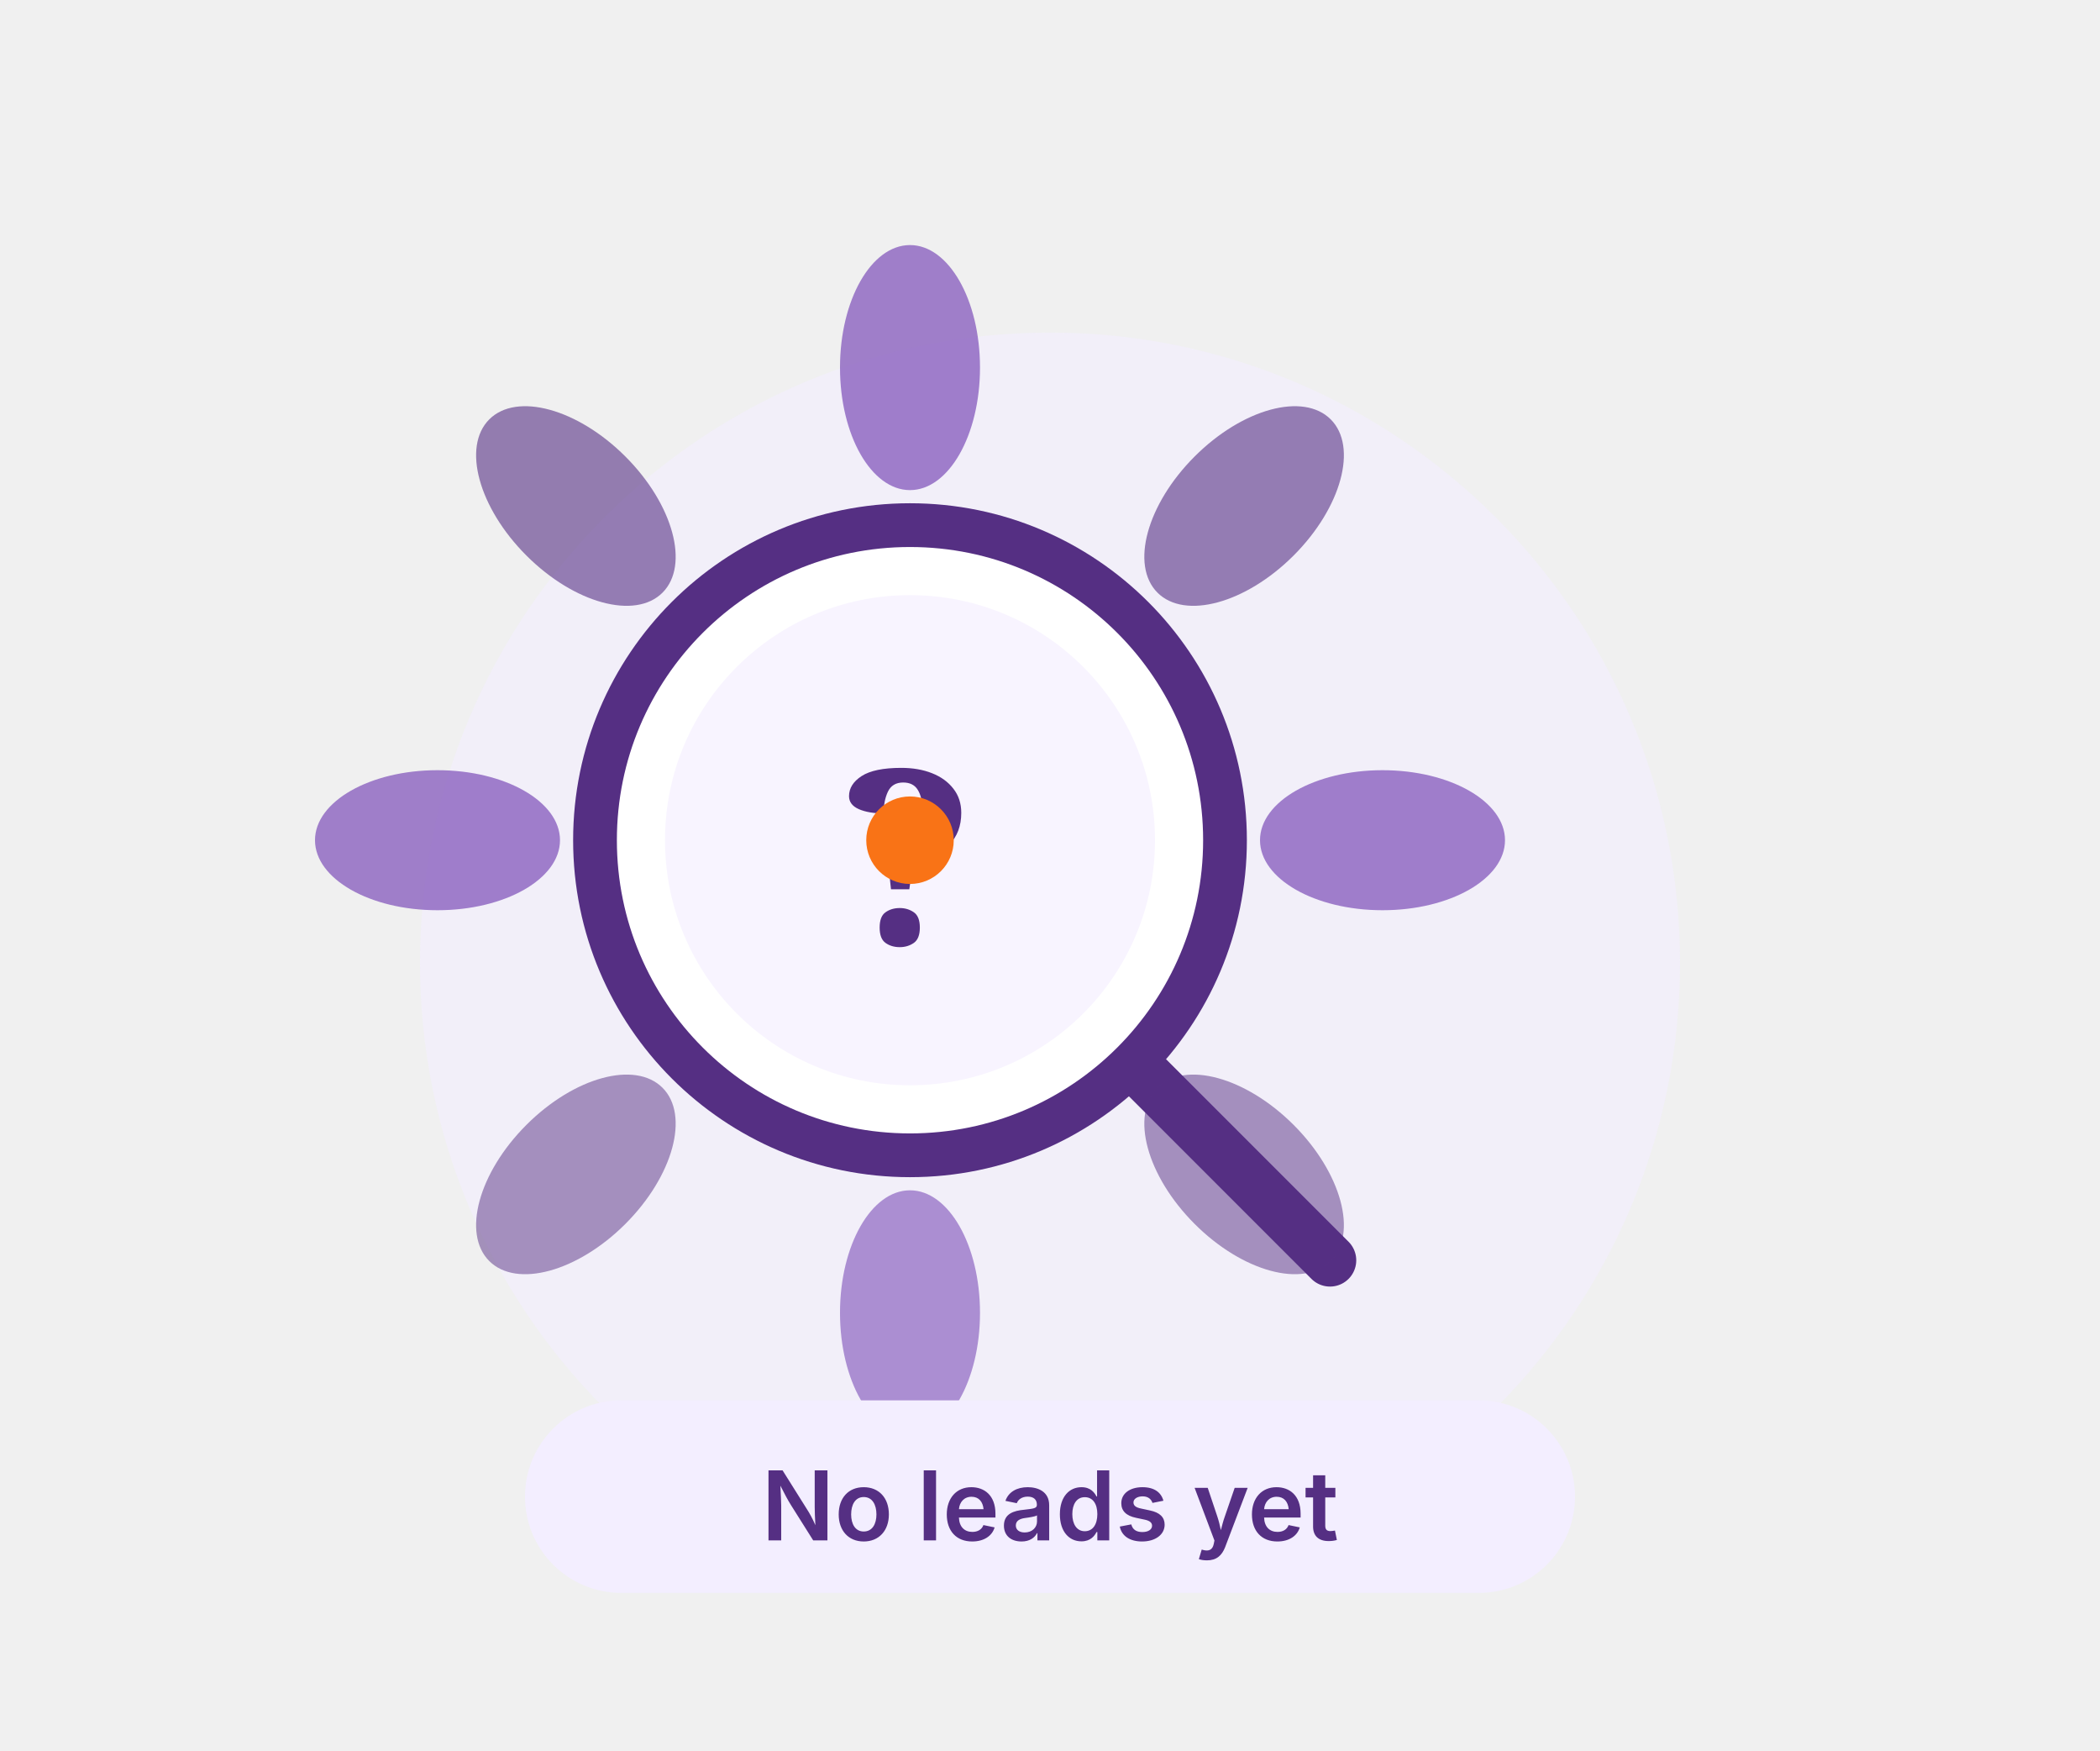
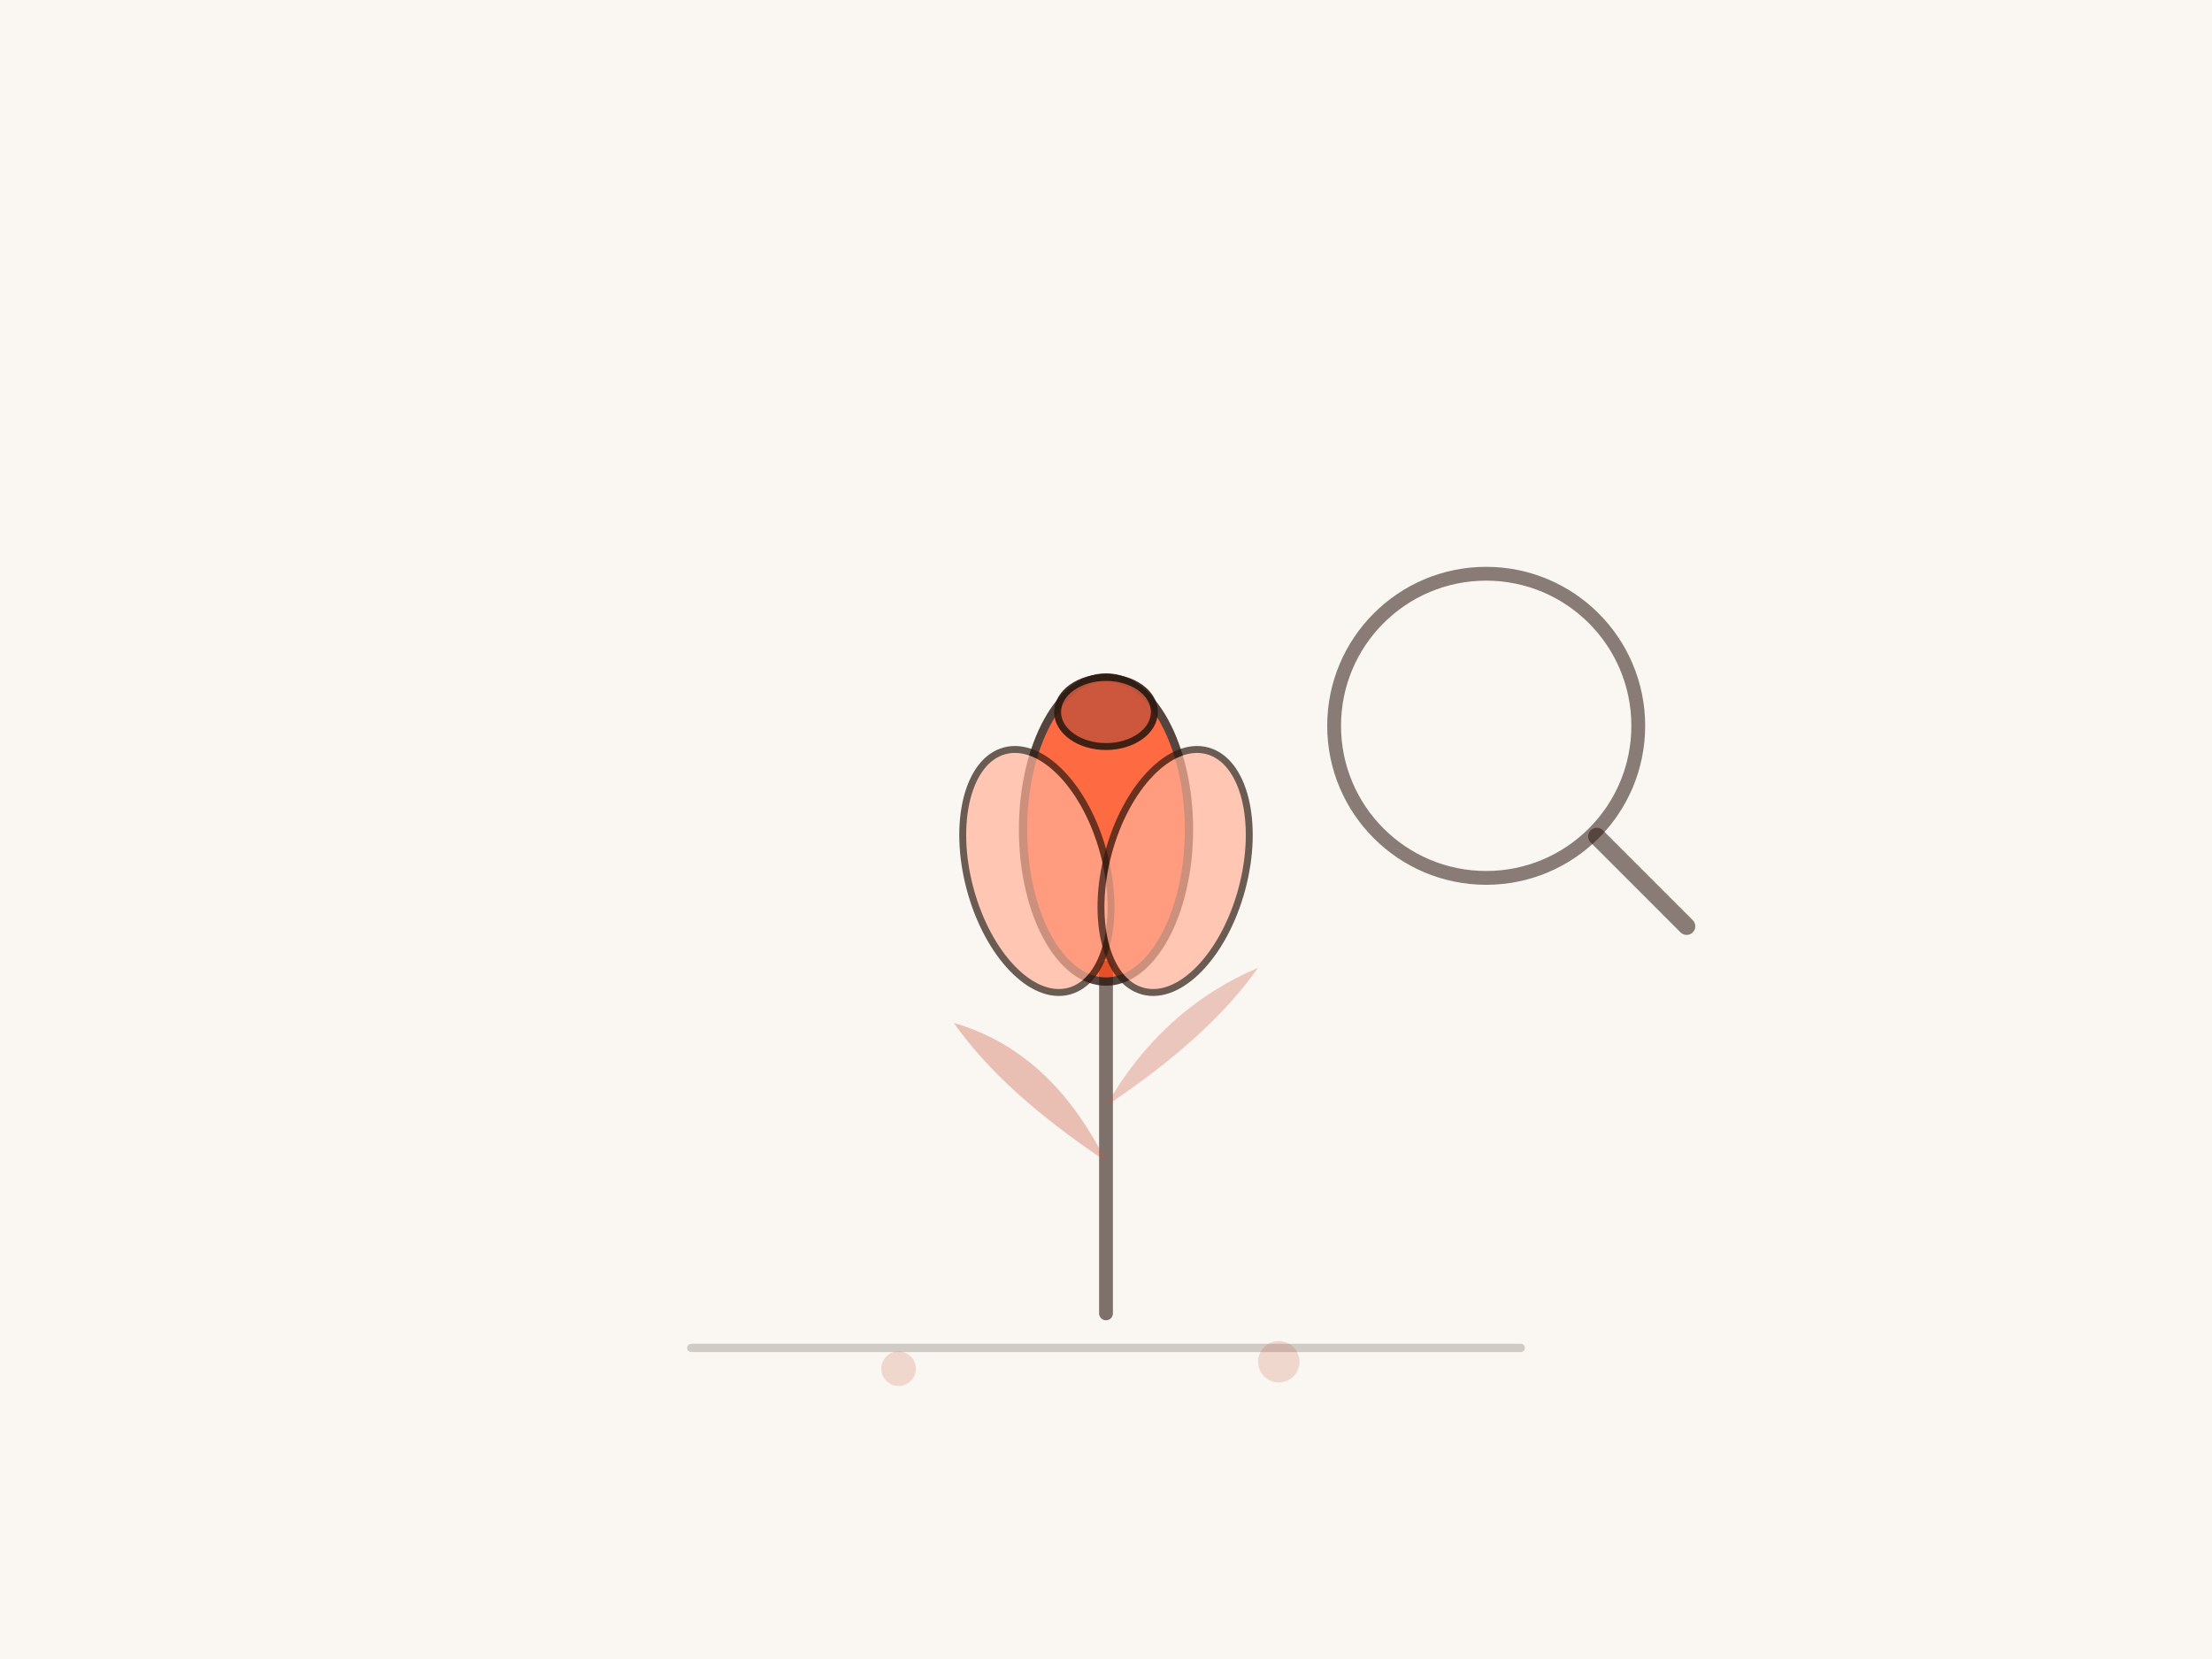
- <svg xmlns="http://www.w3.org/2000/svg" viewBox="0 0 240 200" fill="none">
-   <circle cx="120" cy="110" r="72" fill="#f3eeff" opacity="0.6" />
-   <circle cx="104" cy="96" r="36" fill="#fff" stroke="#552f83" stroke-width="5" />
-   <circle cx="104" cy="96" r="28" fill="#f8f4ff" />
-   <text x="96" y="108" font-family="Georgia, serif" font-size="28" font-weight="bold" fill="#552f83">?</text>
-   <line x1="130" y1="122" x2="152" y2="144" stroke="#552f83" stroke-width="6" stroke-linecap="round" />
-   <ellipse cx="104" cy="42" rx="8" ry="14" fill="#7c4db8" opacity="0.7" />
-   <ellipse cx="104" cy="42" rx="8" ry="14" fill="#552f83" opacity="0.6" transform="rotate(45 104 96)" />
-   <ellipse cx="104" cy="42" rx="8" ry="14" fill="#7c4db8" opacity="0.7" transform="rotate(90 104 96)" />
-   <ellipse cx="104" cy="42" rx="8" ry="14" fill="#552f83" opacity="0.5" transform="rotate(135 104 96)" />
-   <ellipse cx="104" cy="42" rx="8" ry="14" fill="#7c4db8" opacity="0.6" transform="rotate(180 104 96)" />
-   <ellipse cx="104" cy="42" rx="8" ry="14" fill="#552f83" opacity="0.5" transform="rotate(225 104 96)" />
-   <ellipse cx="104" cy="42" rx="8" ry="14" fill="#7c4db8" opacity="0.7" transform="rotate(270 104 96)" />
-   <ellipse cx="104" cy="42" rx="8" ry="14" fill="#552f83" opacity="0.6" transform="rotate(315 104 96)" />
-   <circle cx="104" cy="96" r="5" fill="#f97316" />
-   <rect x="60" y="160" width="120" height="22" rx="11" fill="#f3eeff" />
-   <text x="120" y="176" text-anchor="middle" font-family="Inter, sans-serif" font-size="11" fill="#552f83" font-weight="600">No leads yet</text>
+ <svg xmlns="http://www.w3.org/2000/svg" viewBox="0 0 320 240" width="320" height="240">
+   <rect width="320" height="240" fill="#FAF7F2" />
+   <line x1="160" y1="190" x2="160" y2="140" stroke="#2C1810" stroke-width="2" stroke-linecap="round" opacity="0.6" />
+   <path d="M160 168 Q145 158 138 148 Q152 152 160 168Z" fill="#C8553D" opacity="0.35" />
+   <path d="M160 160 Q175 150 182 140 Q168 146 160 160Z" fill="#C8553D" opacity="0.3" />
+   <ellipse cx="160" cy="120" rx="12" ry="22" fill="#FF4716" opacity="0.8" stroke="#2C1810" stroke-width="1.2" />
+   <ellipse cx="150" cy="126" rx="10" ry="18" fill="#FFB098" opacity="0.7" stroke="#2C1810" stroke-width="1" transform="rotate(-15 150 126)" />
+   <ellipse cx="170" cy="126" rx="10" ry="18" fill="#FFB098" opacity="0.7" stroke="#2C1810" stroke-width="1" transform="rotate(15 170 126)" />
+   <ellipse cx="160" cy="103" rx="7" ry="5" fill="#C8553D" opacity="0.9" stroke="#2C1810" stroke-width="1" />
+   <circle cx="215" cy="105" r="22" fill="none" stroke="#2C1810" stroke-width="2" stroke-linecap="round" opacity="0.55" />
+   <line x1="231" y1="121" x2="244" y2="134" stroke="#2C1810" stroke-width="2.5" stroke-linecap="round" opacity="0.55" />
+   <line x1="100" y1="195" x2="220" y2="195" stroke="#2C1810" stroke-width="1.2" stroke-linecap="round" opacity="0.2" />
+   <circle cx="130" cy="198" r="2.5" fill="#C8553D" opacity="0.2" />
+   <circle cx="185" cy="197" r="3" fill="#C8553D" opacity="0.2" />
</svg>
